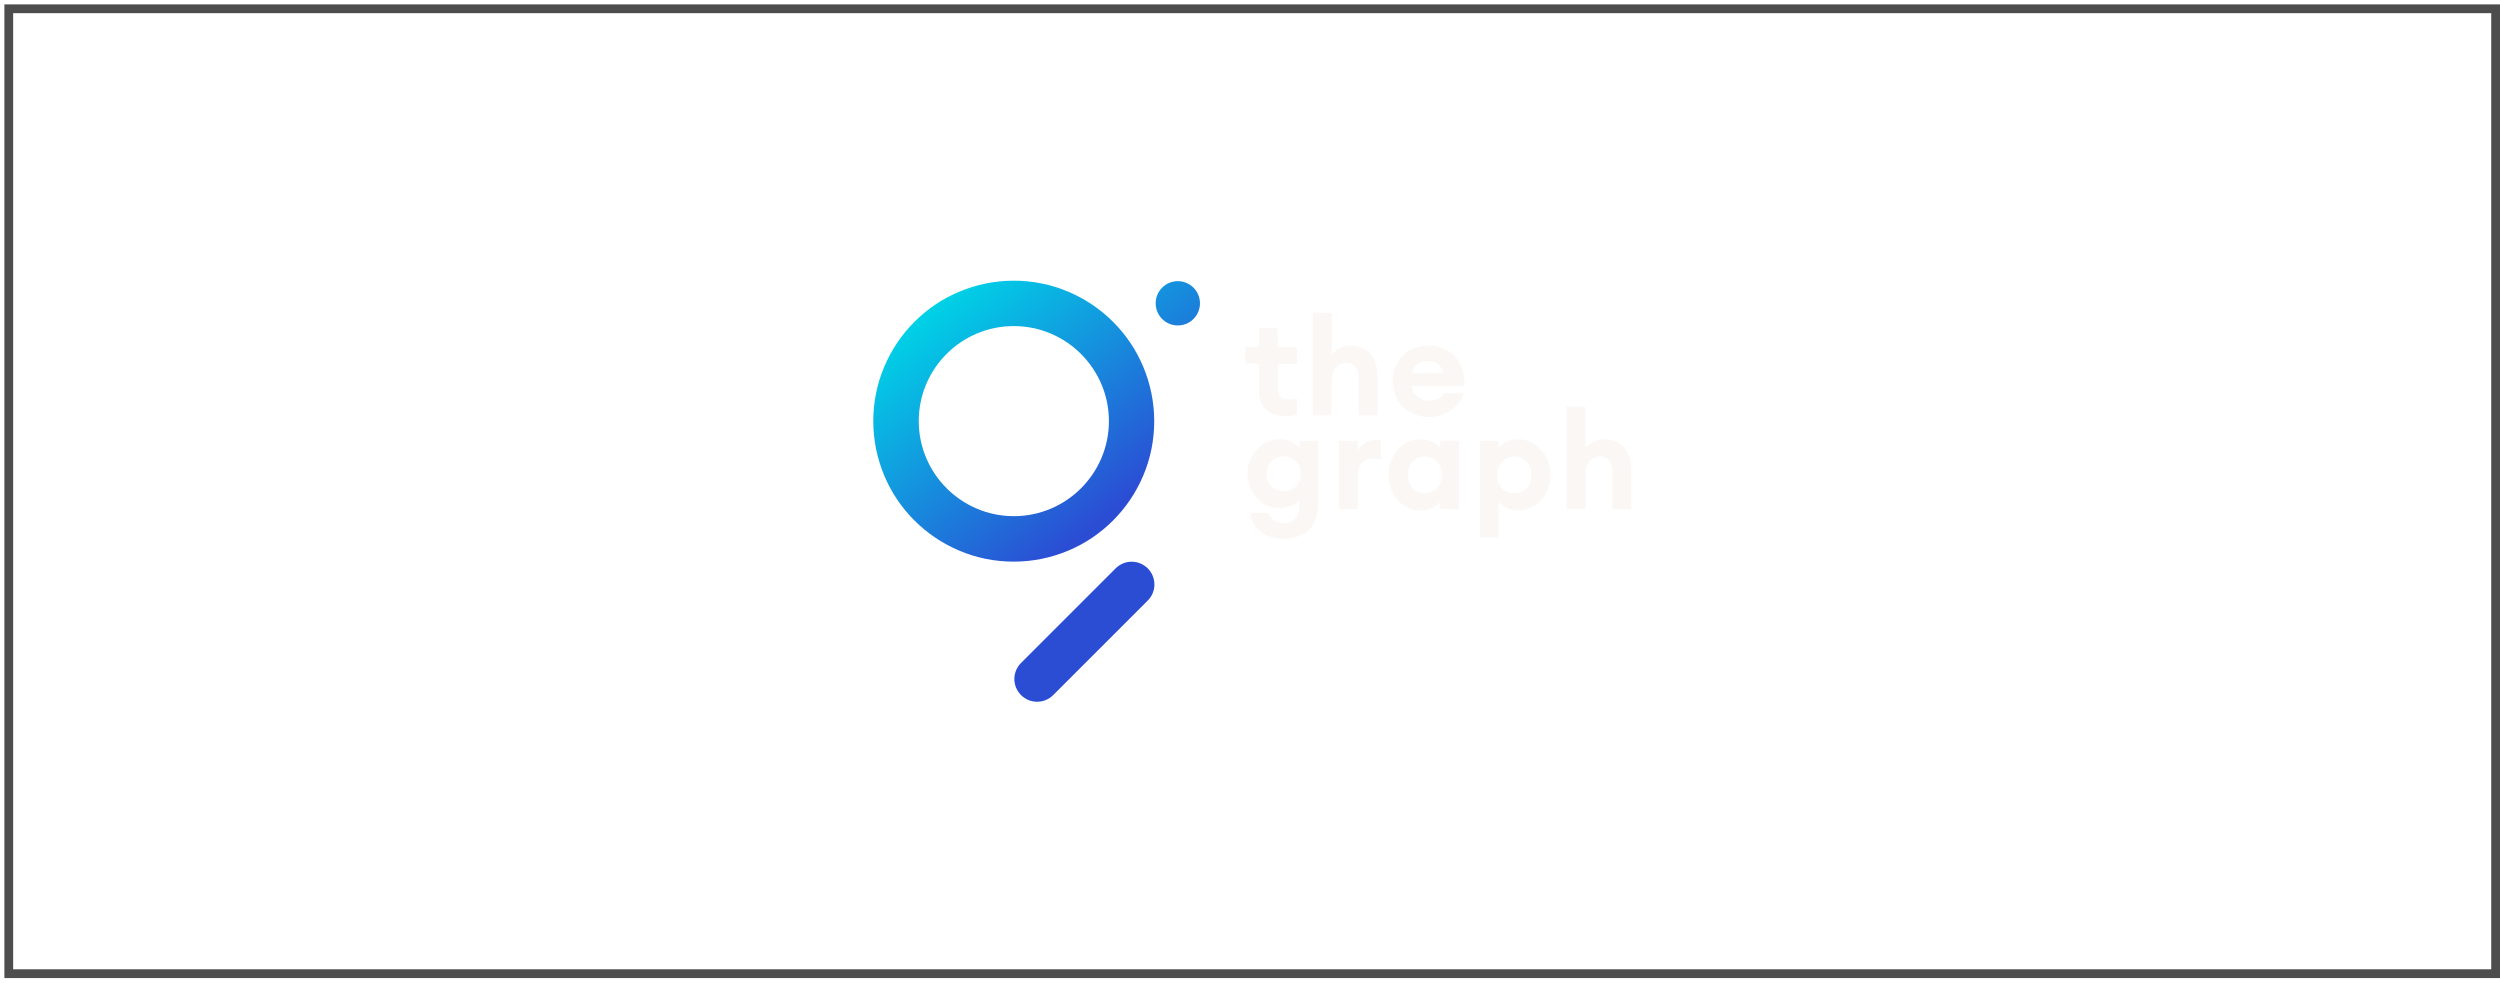
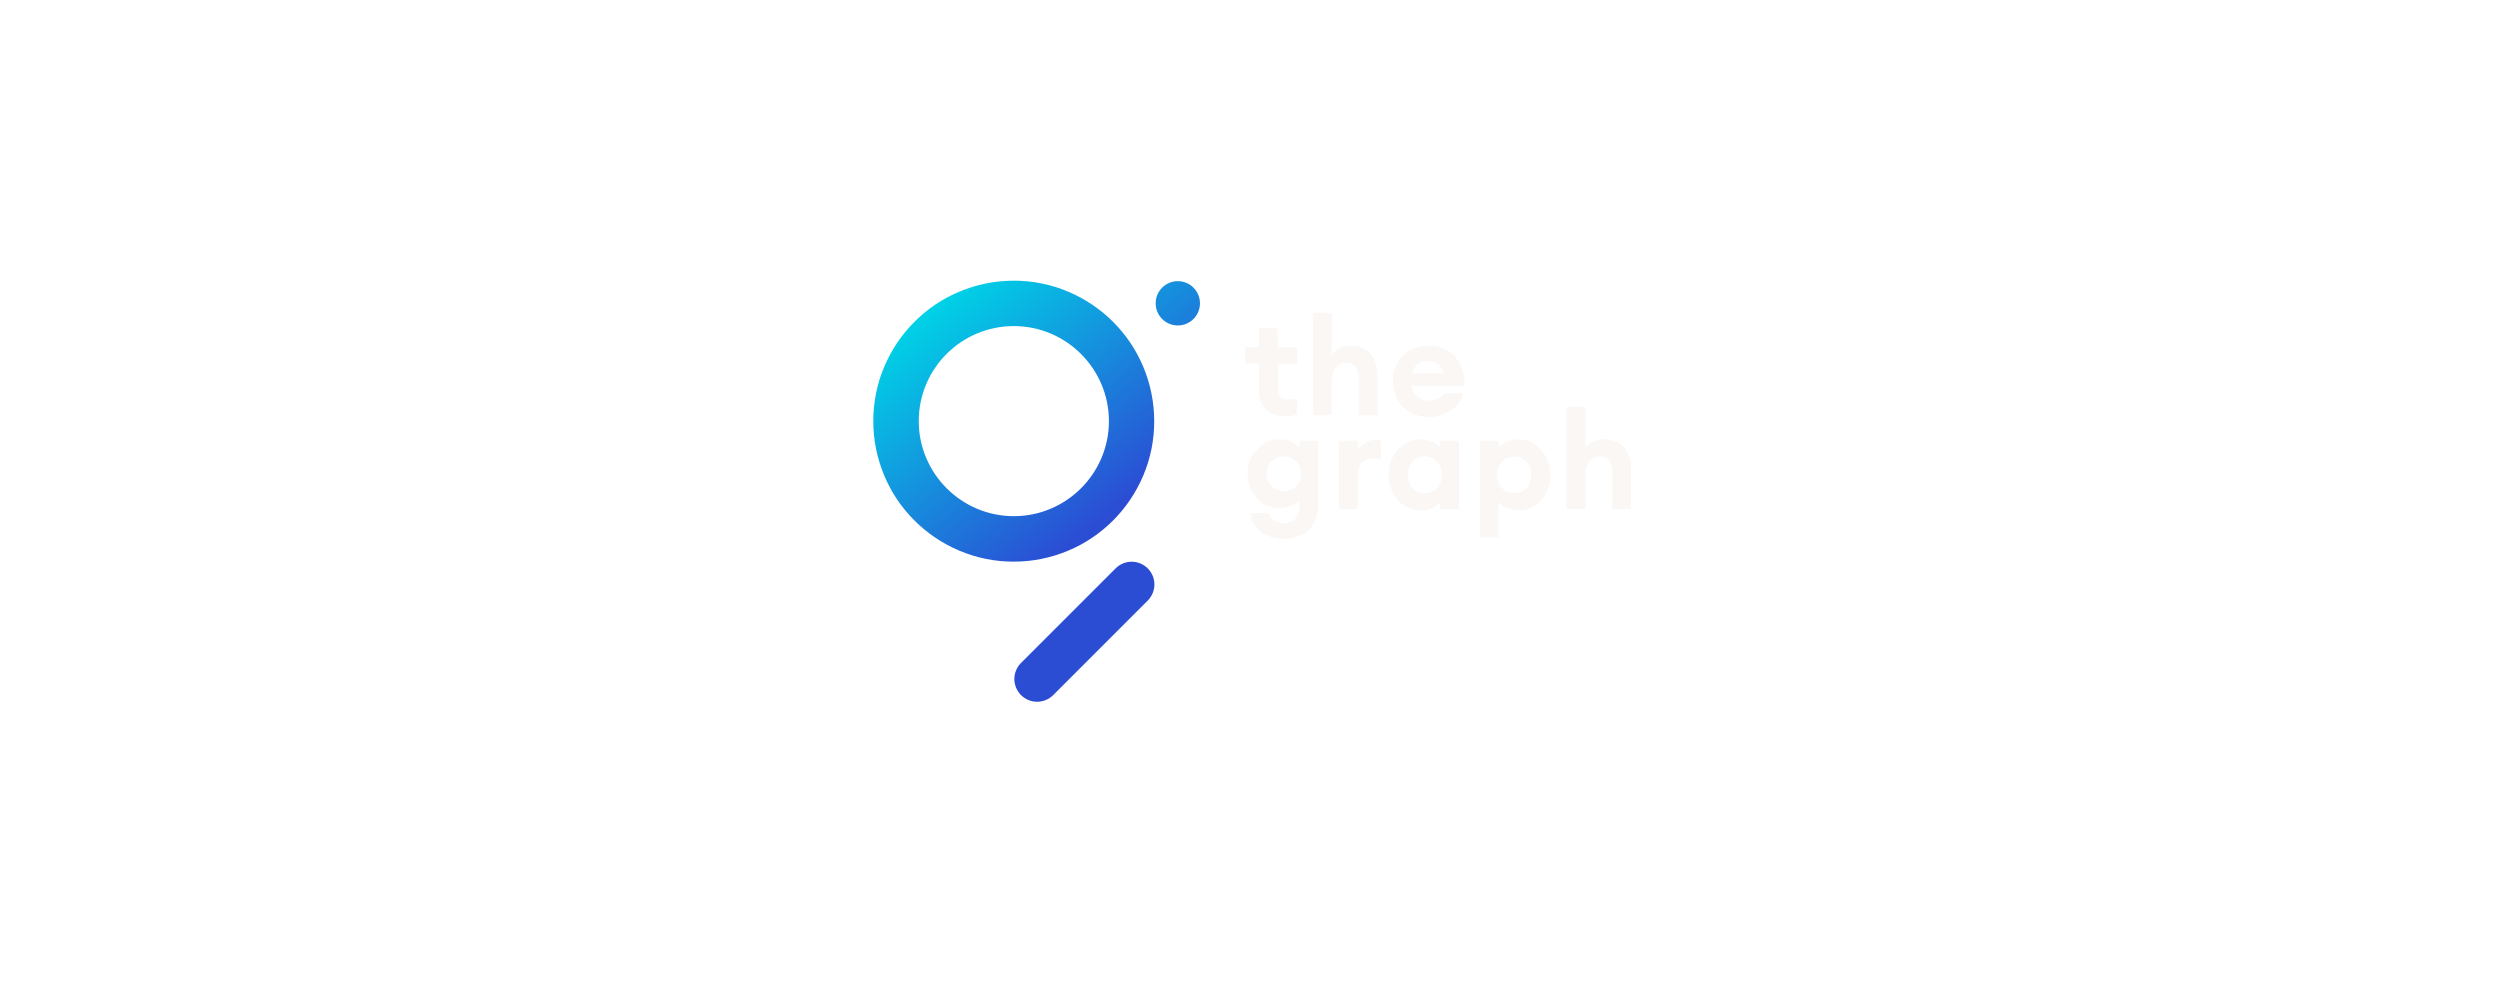
<svg xmlns="http://www.w3.org/2000/svg" xmlns:xlink="http://www.w3.org/1999/xlink" fill="none" height="112" viewBox="0 0 285 112" width="285">
  <linearGradient id="a">
    <stop offset="0" stop-color="#00d1e6" />
    <stop offset="1" stop-color="#2b4dd4" />
  </linearGradient>
  <linearGradient id="b" gradientUnits="userSpaceOnUse" x1="105.648" x2="124.965" xlink:href="#a" y1="35.751" y2="59.63" />
  <linearGradient id="c" gradientUnits="userSpaceOnUse" x1="123.524" x2="142.84" xlink:href="#a" y1="21.291" y2="45.17" />
  <linearGradient id="d" gradientUnits="userSpaceOnUse" x1="98.778" x2="118.095" xlink:href="#a" y1="41.308" y2="65.187" />
  <g fill="#faf7f5">
    <path d="m150.285 50.405c0-.092-.031-.144-.124-.144-.626 0-1.252 0-1.878 0-.093 0-.134.041-.134.134v.667c-.564-.523-.893-.739-1.385-.862-1.232-.308-2.32-.021-3.244.821-1.16 1.078-1.509 2.433-1.181 3.952.39 1.776 1.992 3.131 3.932 2.925.636-.072 1.211-.308 1.673-.76.051-.051.082-.133.195-.113-.01.431.031.852-.051 1.283-.154.729-.688 1.232-1.448 1.314-.79.092-1.539-.134-1.888-.873-.103-.215-.216-.277-.432-.267-.4.021-.8 0-1.201.01-.184 0-.359-.031-.544.021-.02.144 0 .267.031.39.277 1.119 1.006 1.837 2.063 2.228 1.027.38 2.074.39 3.111.072 1.242-.369 2.022-1.191 2.34-2.443.103-.4.144-.801.144-1.222 0-2.32 0-4.64 0-6.96.021-.051.021-.113.021-.175zm-3.922 5.595c-1.232-.01-1.981-.944-1.981-1.992.01-1.129.842-1.971 1.95-1.981 1.13-.01 1.971.842 1.971 1.992.011 1.119-.831 1.991-1.94 1.981z" />
    <path d="m175.455 51.052c-1.324-1.283-3.377-1.293-4.537-.051-.021.021-.041.021-.083-.01 0-.154-.01-.339 0-.513.011-.174-.061-.216-.225-.216-.514.01-1.037 0-1.55 0-.411 0-.36-.041-.36.359v10.296.133c.011.216.011.226.236.226h1.653c.236 0 .246 0 .246-.257 0-1.139 0-2.289 0-3.429v-.4c.349.38.698.626 1.109.79 1.252.493 2.731.134 3.696-.924.605-.657.954-1.437 1.067-2.31.154-1.427-.205-2.689-1.252-3.696zm-.996 3.849c-.257.821-.955 1.334-1.817 1.334-.985 0-1.755-.636-1.93-1.622-.072-.4-.061-.79.062-1.181.267-.893 1.026-1.447 1.93-1.406.924.041 1.642.677 1.827 1.591.072.441.062.862-.072 1.283z" />
    <path d="m151.804 40.428c.811-.934 1.796-1.15 2.874-.955 1.232.226 1.92 1.037 2.217 2.217.093.37.134.739.134 1.119v4.24.092c.02.154-.041.226-.195.205-.031 0-.062 0-.093 0-.513 0-1.036 0-1.55 0-.287 0-.287.021-.287-.277 0-.329 0-.647 0-.975 0-.965 0-1.92 0-2.885 0-.236-.021-.472-.072-.708-.195-.986-1.078-1.427-2.002-1.016-.369.164-.626.452-.79.821-.185.411-.236.852-.236 1.294v3.305.164c0 .267 0 .267-.257.267-.544 0-1.078 0-1.622 0-.01 0-.02 0-.031 0-.215-.01-.215-.01-.225-.246 0-.041 0-.082 0-.133 0-3.634 0-7.268 0-10.912 0-.051.01-.113 0-.164-.021-.174.061-.215.225-.215.555.01 1.099 0 1.653 0 .257 0 .267 0 .267.267v4.075c-.01.134-.01.236-.01.421z" />
    <path d="m180.762 51.032c.955-.996 2.094-1.17 3.316-.749 1.047.359 1.56 1.201 1.786 2.248.072.329.082.667.082.996v4.178.164c0 .103-.031.164-.144.164-.616 0-1.232 0-1.848 0-.092 0-.143-.041-.143-.134 0-.072 0-.154 0-.226 0-1.252 0-2.505 0-3.757 0-.257-.011-.513-.072-.77-.123-.503-.37-.914-.893-1.057-.555-.154-1.078-.031-1.499.37-.411.38-.554.893-.595 1.427-.021.236-.011.472-.011.708v3.141c0 .287 0 .287-.277.287-.544 0-1.078 0-1.622 0-.236 0-.236 0-.246-.257 0-.041 0-.082 0-.134 0-3.634 0-7.268 0-10.912 0-.421-.041-.359.359-.359h1.458c.349 0 .318-.021.318.308v4.014c.01.113-.01.226.031.349z" />
    <path d="m166.155 50.252c-.596 0-1.191.01-1.787 0-.154 0-.184.062-.174.195.01.185 0 .359 0 .606-.082-.061-.103-.082-.134-.103-.595-.626-1.344-.893-2.186-.862-1.088.031-1.981.503-2.648 1.355-.873 1.109-1.109 2.371-.801 3.726.256 1.15.883 2.053 1.93 2.628 1.19.657 2.823.513 3.726-.493.021-.021.051-.041.103.01 0 .154.01.339 0 .523-.011.154.061.205.215.195.513-.01 1.037 0 1.55 0 .39 0 .37.062.37-.359 0-2.351 0-4.702 0-7.052 0-.062 0-.133 0-.195.02-.134-.041-.174-.164-.174zm-1.889 4.609c-.267.883-.986 1.396-1.92 1.376-.883-.021-1.591-.595-1.807-1.478-.112-.462-.102-.914.042-1.376.277-.862 1.016-1.396 1.909-1.355.893.031 1.591.606 1.807 1.488.051.195.082.4.071.606.011.257-.03.503-.102.739z" />
    <path d="m166.812 42.522c-.339-1.437-1.181-2.443-2.608-2.915-.616-.205-1.242-.257-1.889-.164-1.509.205-2.607.975-3.213 2.381-.328.77-.4 1.581-.246 2.412.236 1.293.893 2.299 2.104 2.854 1.52.698 3.018.585 4.435-.318.606-.39 1.047-.934 1.324-1.591.041-.103.113-.205.093-.359-.688 0-1.376 0-2.064 0-.102 0-.154.062-.195.134-.123.195-.298.339-.493.452-.431.236-.893.308-1.375.257-.996-.103-1.653-.708-1.766-1.653.134-.051.257-.031.37-.031h4.342 1.098c.226 0 .226-.01.236-.226-.01-.421-.061-.832-.153-1.232zm-5.811.021c.103-.832.914-1.427 1.869-1.406.862.021 1.622.657 1.683 1.406z" />
    <path d="m147.841 45.437v1.694c0 .154-.102.174-.205.195-.359.092-.729.113-1.088.113-.524 0-1.037-.062-1.509-.287-.831-.38-1.304-1.026-1.468-1.92-.041-.236-.051-.472-.051-.708 0-.934 0-1.879 0-2.813 0-.257 0-.267-.267-.267-.37 0-.729-.01-1.098 0-.154 0-.206-.041-.206-.205.01-.493.01-.996 0-1.488 0-.144.052-.185.185-.185.39.01.78-.01 1.16.01.174 0 .226-.051.226-.215-.01-.565 0-1.119 0-1.683 0-.246 0-.257.246-.257h1.684c.154 0 .205.041.205.205-.01.544 0 1.078 0 1.622 0 .37-.031.339.359.339h1.622c.154 0 .236.031.226.216-.01.482-.01.975 0 1.458 0 .185-.072.216-.226.205-.575-.01-1.139 0-1.714 0-.247 0-.257 0-.257.246v2.453c0 .174.021.349.052.513.082.441.338.708.769.811.401.092.791.062 1.181-.031.041-.031.092-.051.174-.021z" />
    <path d="m154.77 51.329c.124-.072.144-.174.195-.246.514-.729 1.345-1.057 2.279-.873.103.021.175.062.175.195v1.981c-.175.01-.308-.051-.452-.082-1.108-.236-1.94.329-2.145 1.447-.041.205-.052.4-.052.606v3.264c0 .062-.01.134 0 .195.021.174-.071.215-.225.215-.565-.01-1.119 0-1.684 0-.226 0-.226-.01-.226-.236 0-2.433 0-4.876 0-7.309 0-.164.041-.226.216-.226.575.01 1.139.01 1.714 0 .175 0 .216.072.216.226-.011.257-.011.534-.011.842z" />
  </g>
  <path d="m115.568 64.027c-2.166 0-4.26-.421-6.231-1.263-1.91-.811-3.624-1.961-5.092-3.429s-2.628-3.182-3.428-5.092c-.832-1.981-1.263-4.075-1.263-6.231s.421-4.26 1.263-6.231c.811-1.909 1.96-3.624 3.428-5.091s3.182-2.628 5.092-3.429c1.981-.832 4.075-1.263 6.231-1.263 2.155 0 4.26.421 6.231 1.263 1.909.811 3.623 1.961 5.091 3.429s2.628 3.182 3.429 5.091c.831 1.981 1.262 4.075 1.262 6.231s-.42 4.26-1.262 6.231c-.811 1.909-1.961 3.624-3.429 5.092s-3.182 2.628-5.091 3.429c-1.971.831-4.065 1.263-6.231 1.263zm0-26.854c-5.975 0-10.83 4.855-10.83 10.83 0 5.974 4.866 10.84 10.84 10.84s10.84-4.866 10.84-10.84c-.01-5.974-4.876-10.83-10.85-10.83z" fill="url(#b)" />
  <path d="m134.271 37.102c1.395 0 2.525-1.131 2.525-2.525 0-1.395-1.13-2.525-2.525-2.525s-2.525 1.131-2.525 2.525c0 1.395 1.13 2.525 2.525 2.525z" fill="url(#c)" />
  <path d="m118.226 80c-.667 0-1.324-.257-1.827-.76-1.016-1.016-1.016-2.648 0-3.665l10.779-10.778c1.016-1.016 2.648-1.016 3.664 0 1.017 1.016 1.017 2.648 0 3.665l-10.778 10.778c-.513.513-1.181.76-1.838.76z" fill="url(#d)" />
-   <path d="m1 1h283.5v110h-283.5z" stroke="#4d4d4d" />
</svg>
